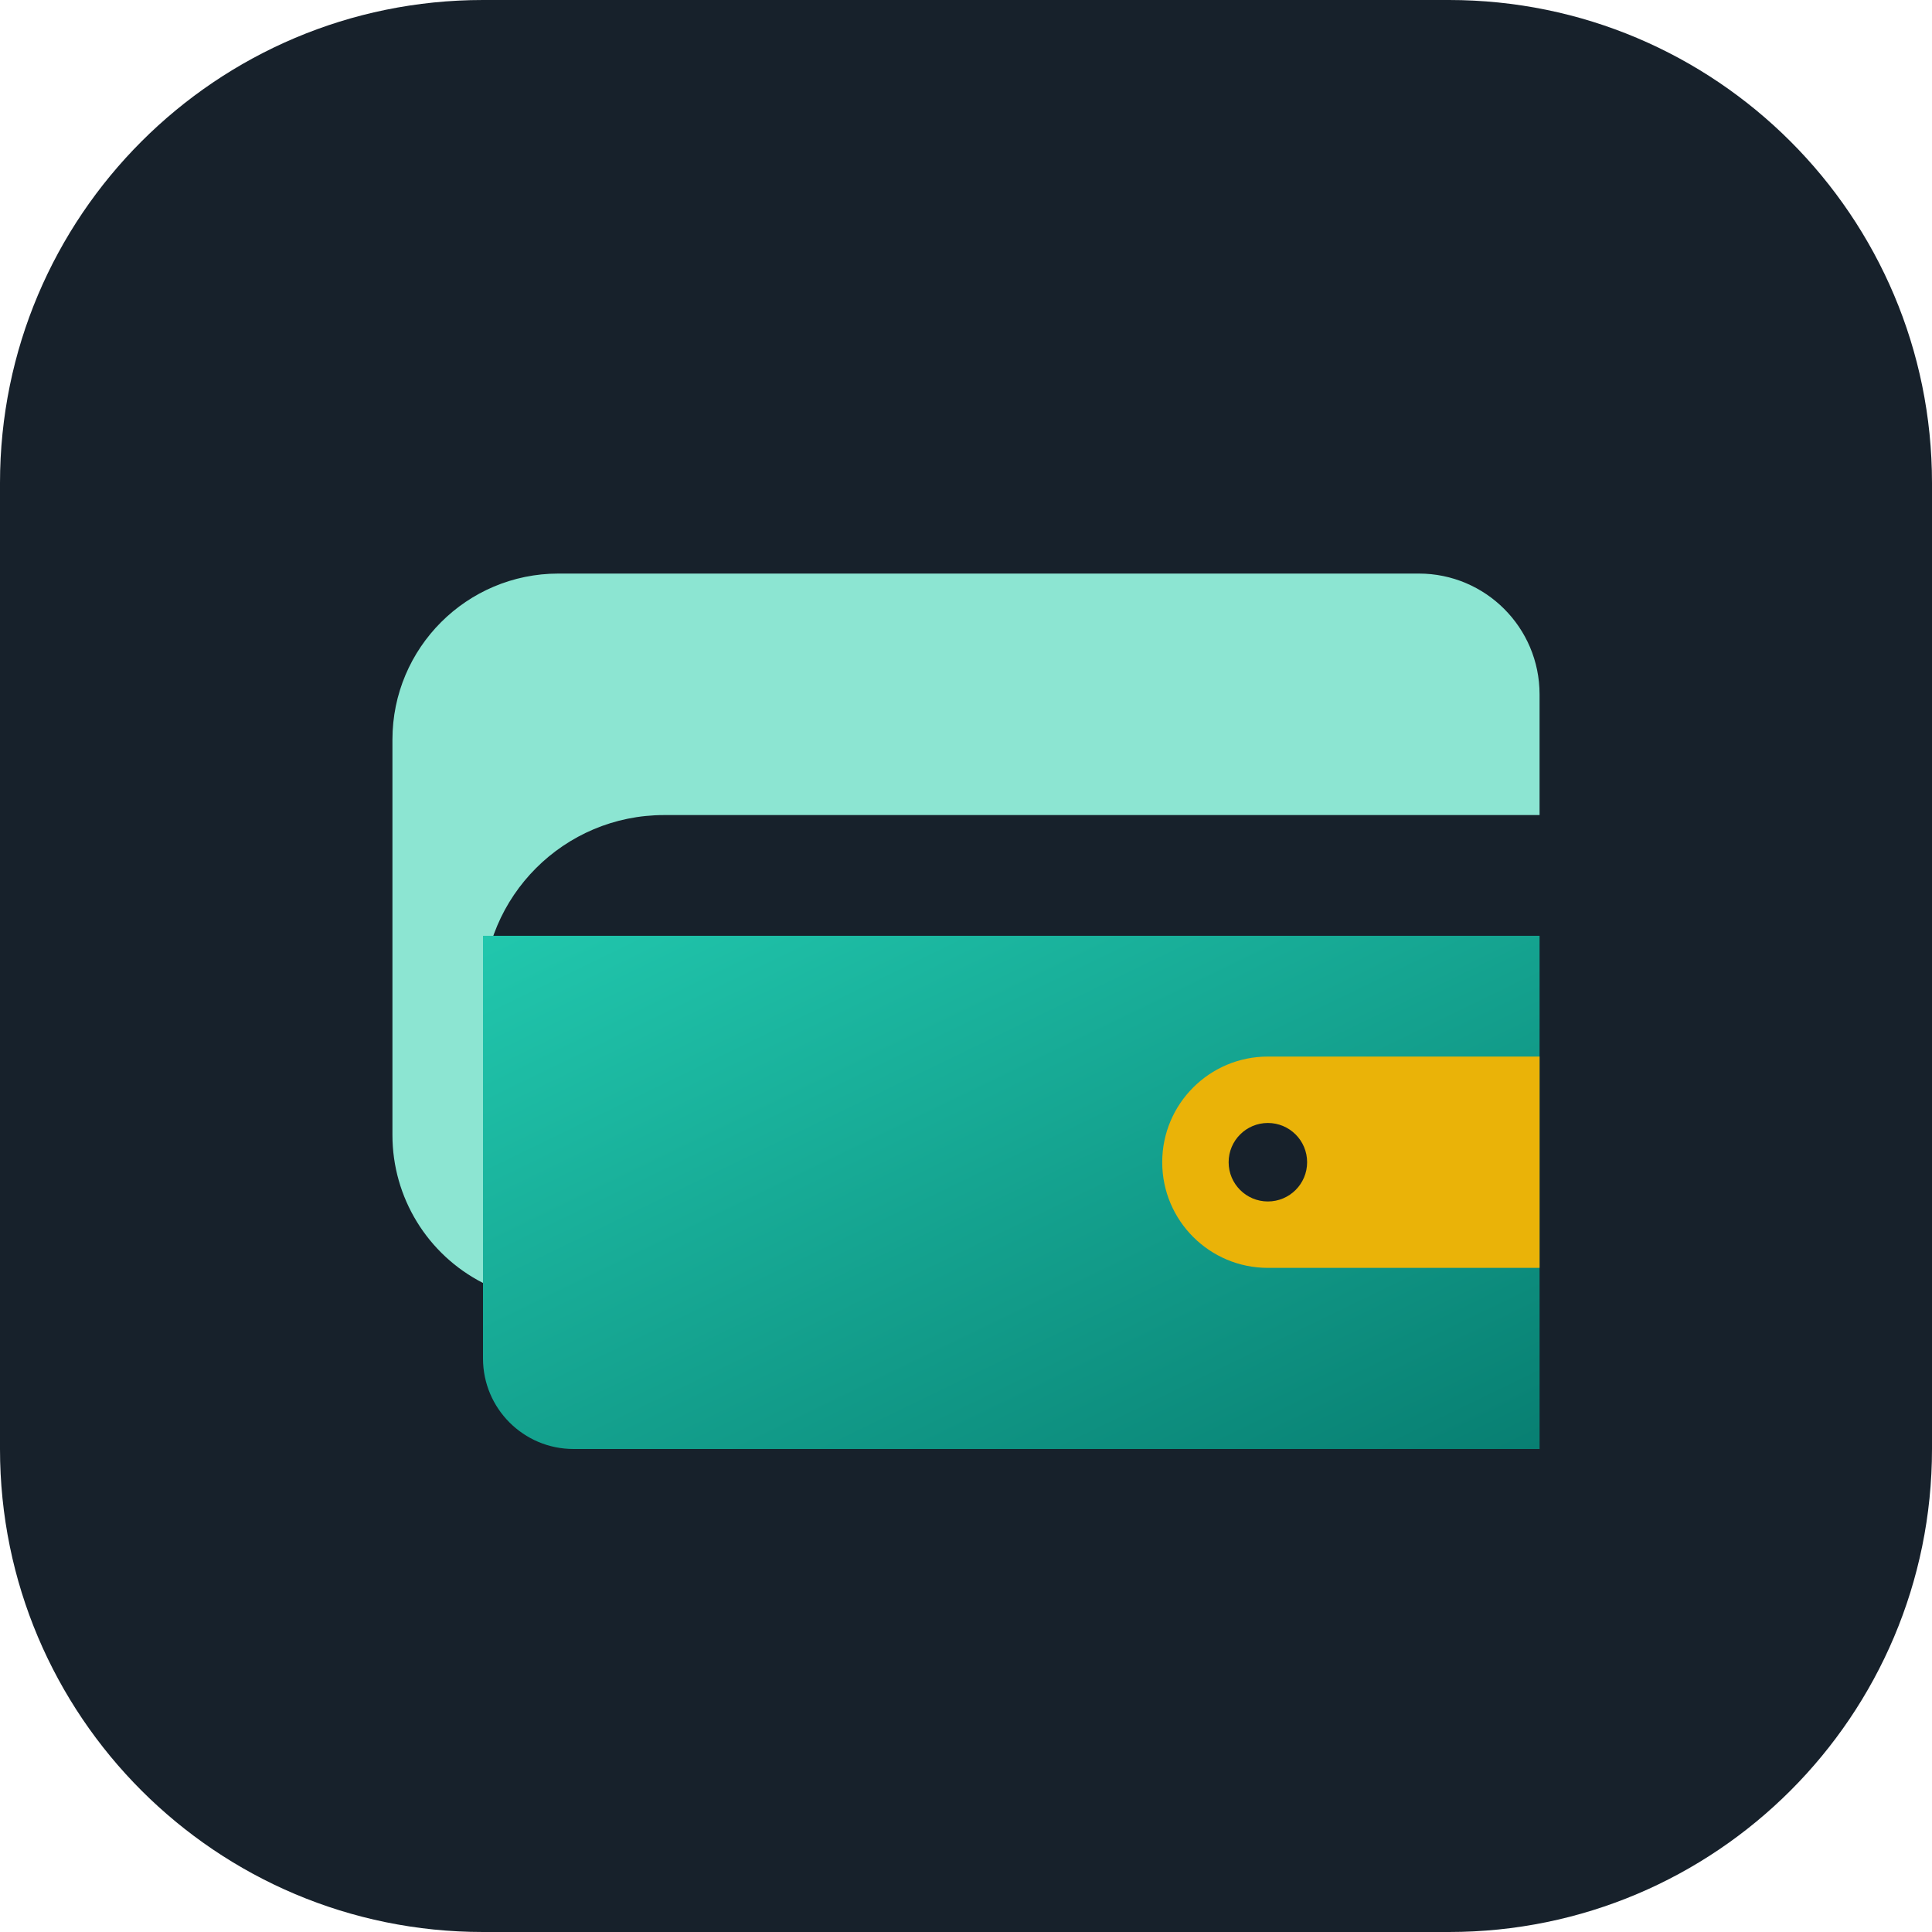
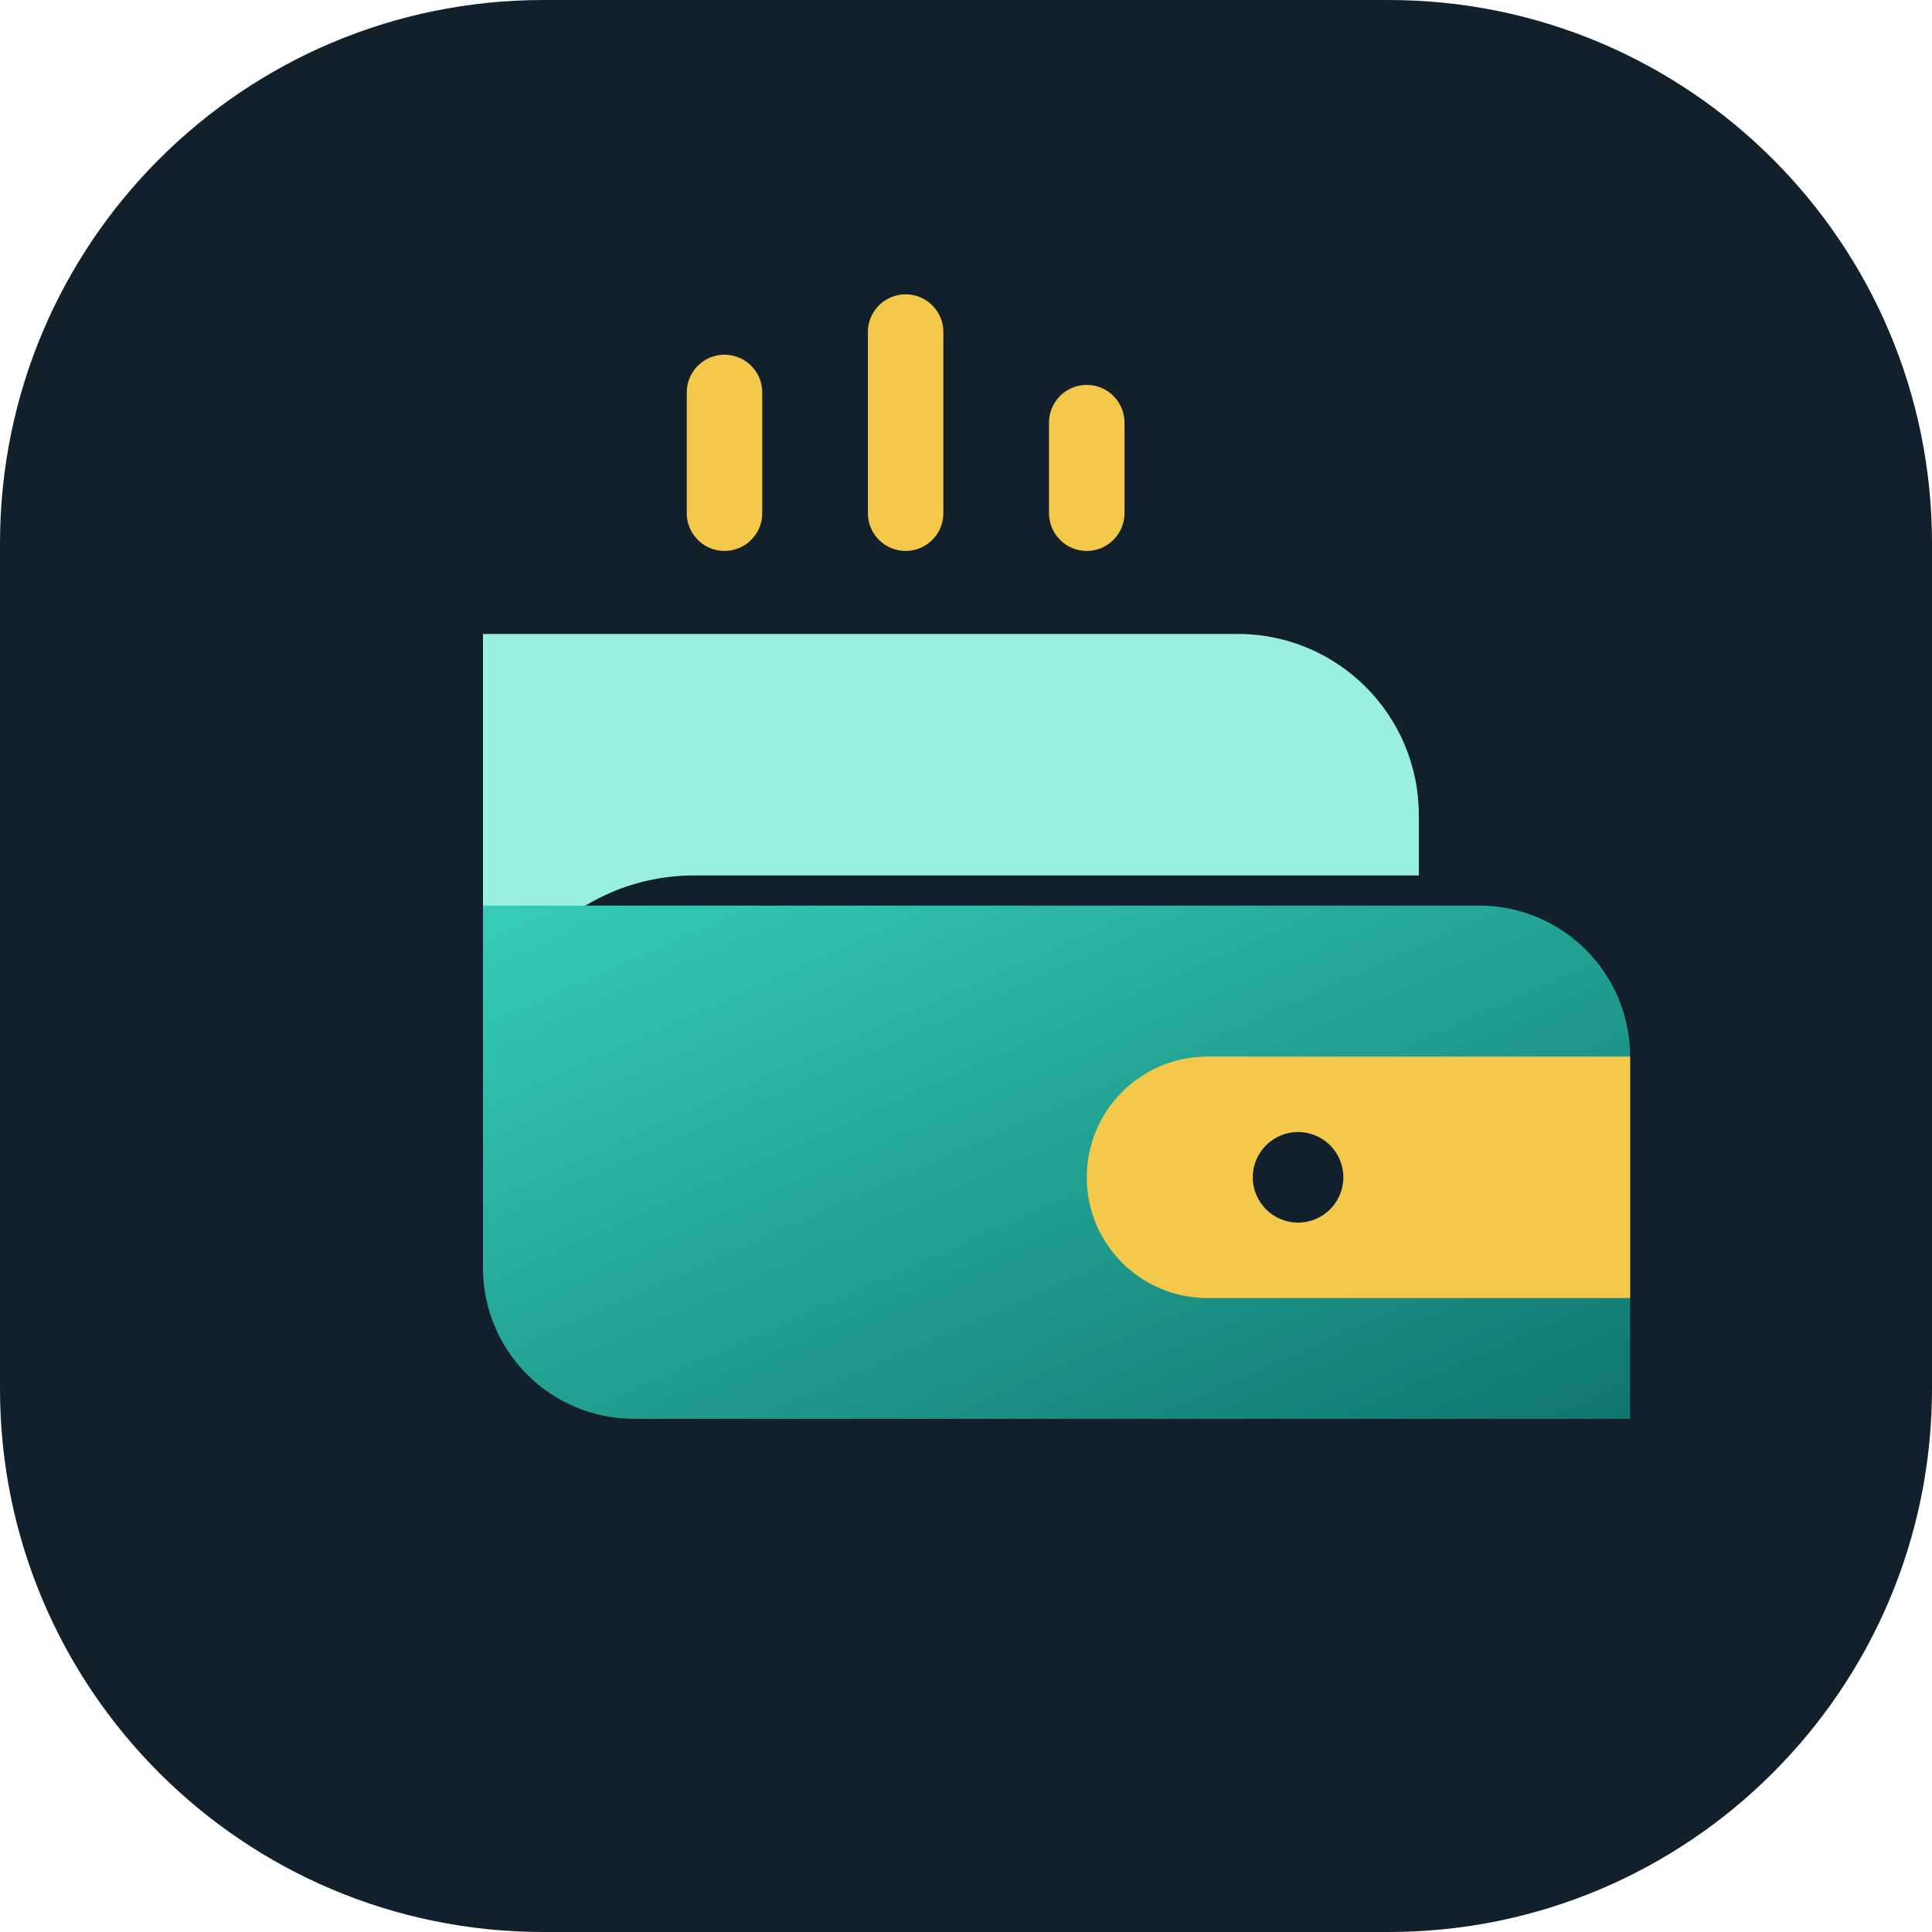
<svg xmlns="http://www.w3.org/2000/svg" viewBox="0 0 64 64" role="img" aria-labelledby="title">
  <defs>
-     <linearGradient id="wallet" x1="0" x2="1" y1="0" y2="1">
-       <stop stop-color="#21c7ad" />
-       <stop offset="1" stop-color="#087f72" />
+     <linearGradient id="mark" x1="0" x2="1" y1="0" y2="1">
+       <stop stop-color="#35cdb7" />
+       <stop offset="1" stop-color="#0f766e" />
    </linearGradient>
  </defs>
-   <rect width="64" height="64" rx="16" fill="#17212b" />
-   <path d="M13 24.5A5.5 5.5 0 0 1 18.5 19H47a4 4 0 0 1 4 4v4H22a6 6 0 0 0-6 6v9.5a5.5 5.5 0 0 1-3-4.9V24.5Z" fill="#8ce5d2" />
-   <path d="M16 31h35v17H19a3 3 0 0 1-3-3V31Z" fill="url(#wallet)" />
-   <path d="M42 35h9v7h-9a3.5 3.5 0 1 1 0-7Z" fill="#eab308" />
-   <circle cx="42" cy="38.5" r="1.3" fill="#17212b" />
+   <rect width="64" height="64" rx="18" fill="#12202c" />
+   <path d="M16 21h25a6 6 0 0 1 6 6v2H23a7 7 0 0 0-7 7V21Z" fill="#9af0df" />
+   <path d="M16 30h33a5 5 0 0 1 5 5v12H21a5 5 0 0 1-5-5V30Z" fill="url(#mark)" />
+   <path d="M40 35h14v8H40a4 4 0 0 1 0-8Z" fill="#f3c84b" />
+   <circle cx="43" cy="39" r="1.5" fill="#12202c" />
+   <path d="M24 17v-4M30 17v-6M36 17v-3" stroke="#f3c84b" stroke-width="2.5" stroke-linecap="round" />
</svg>
